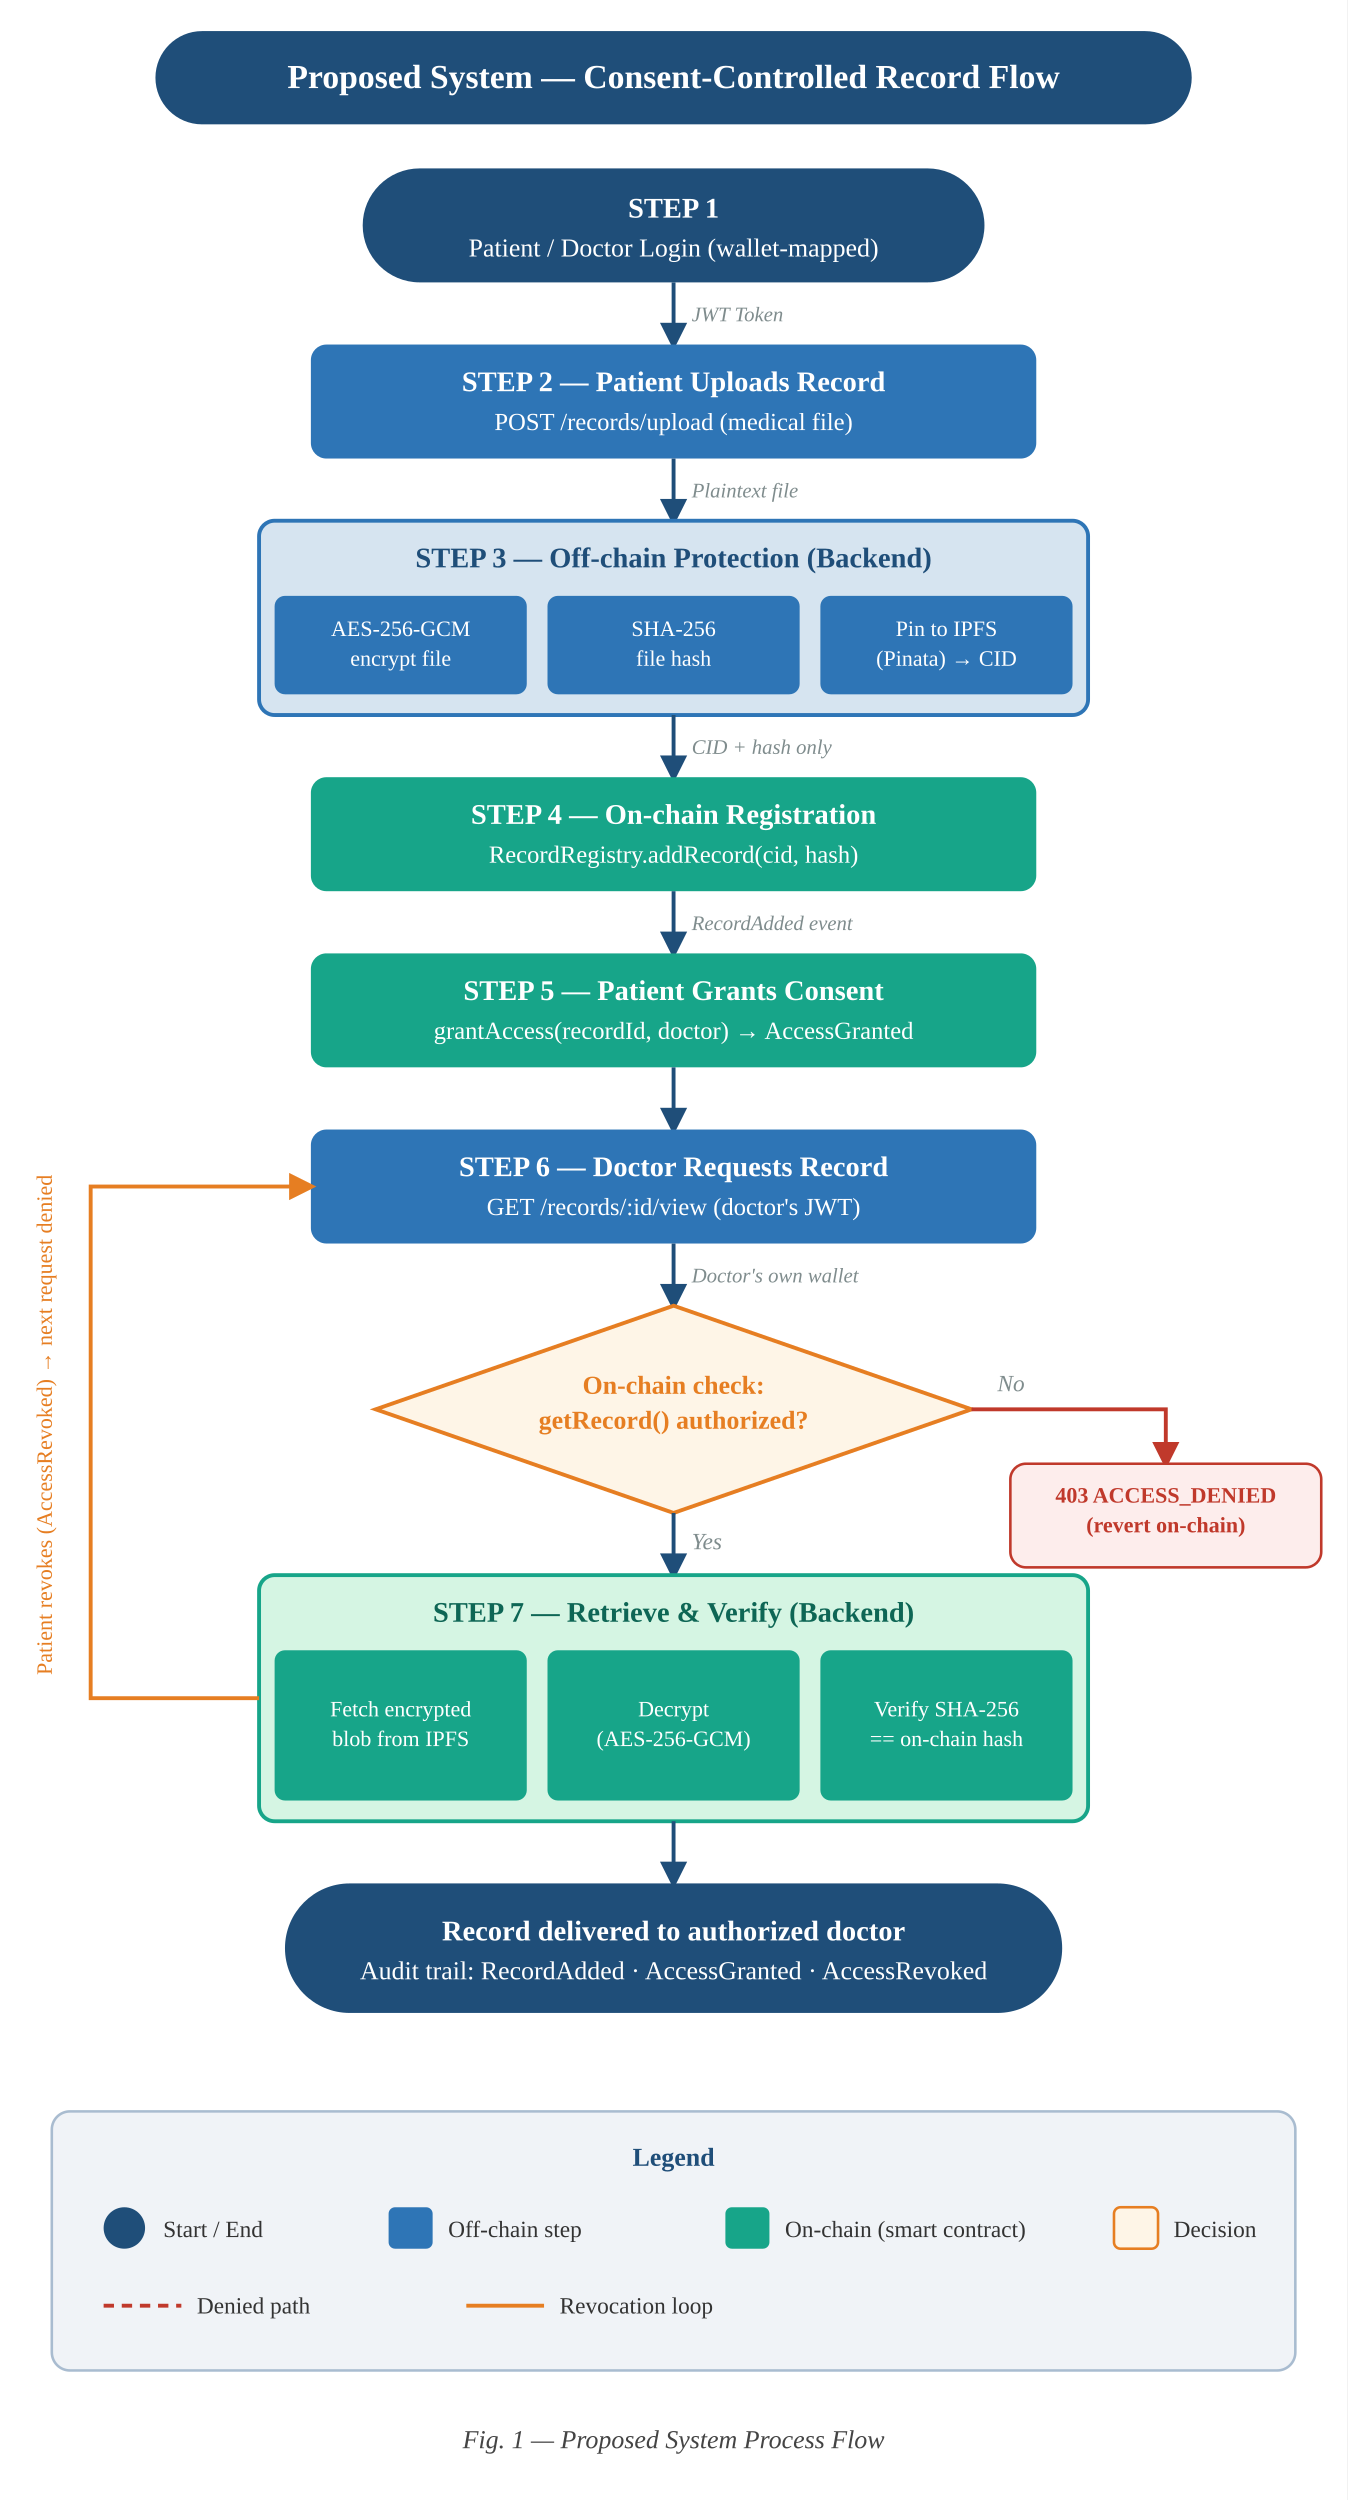
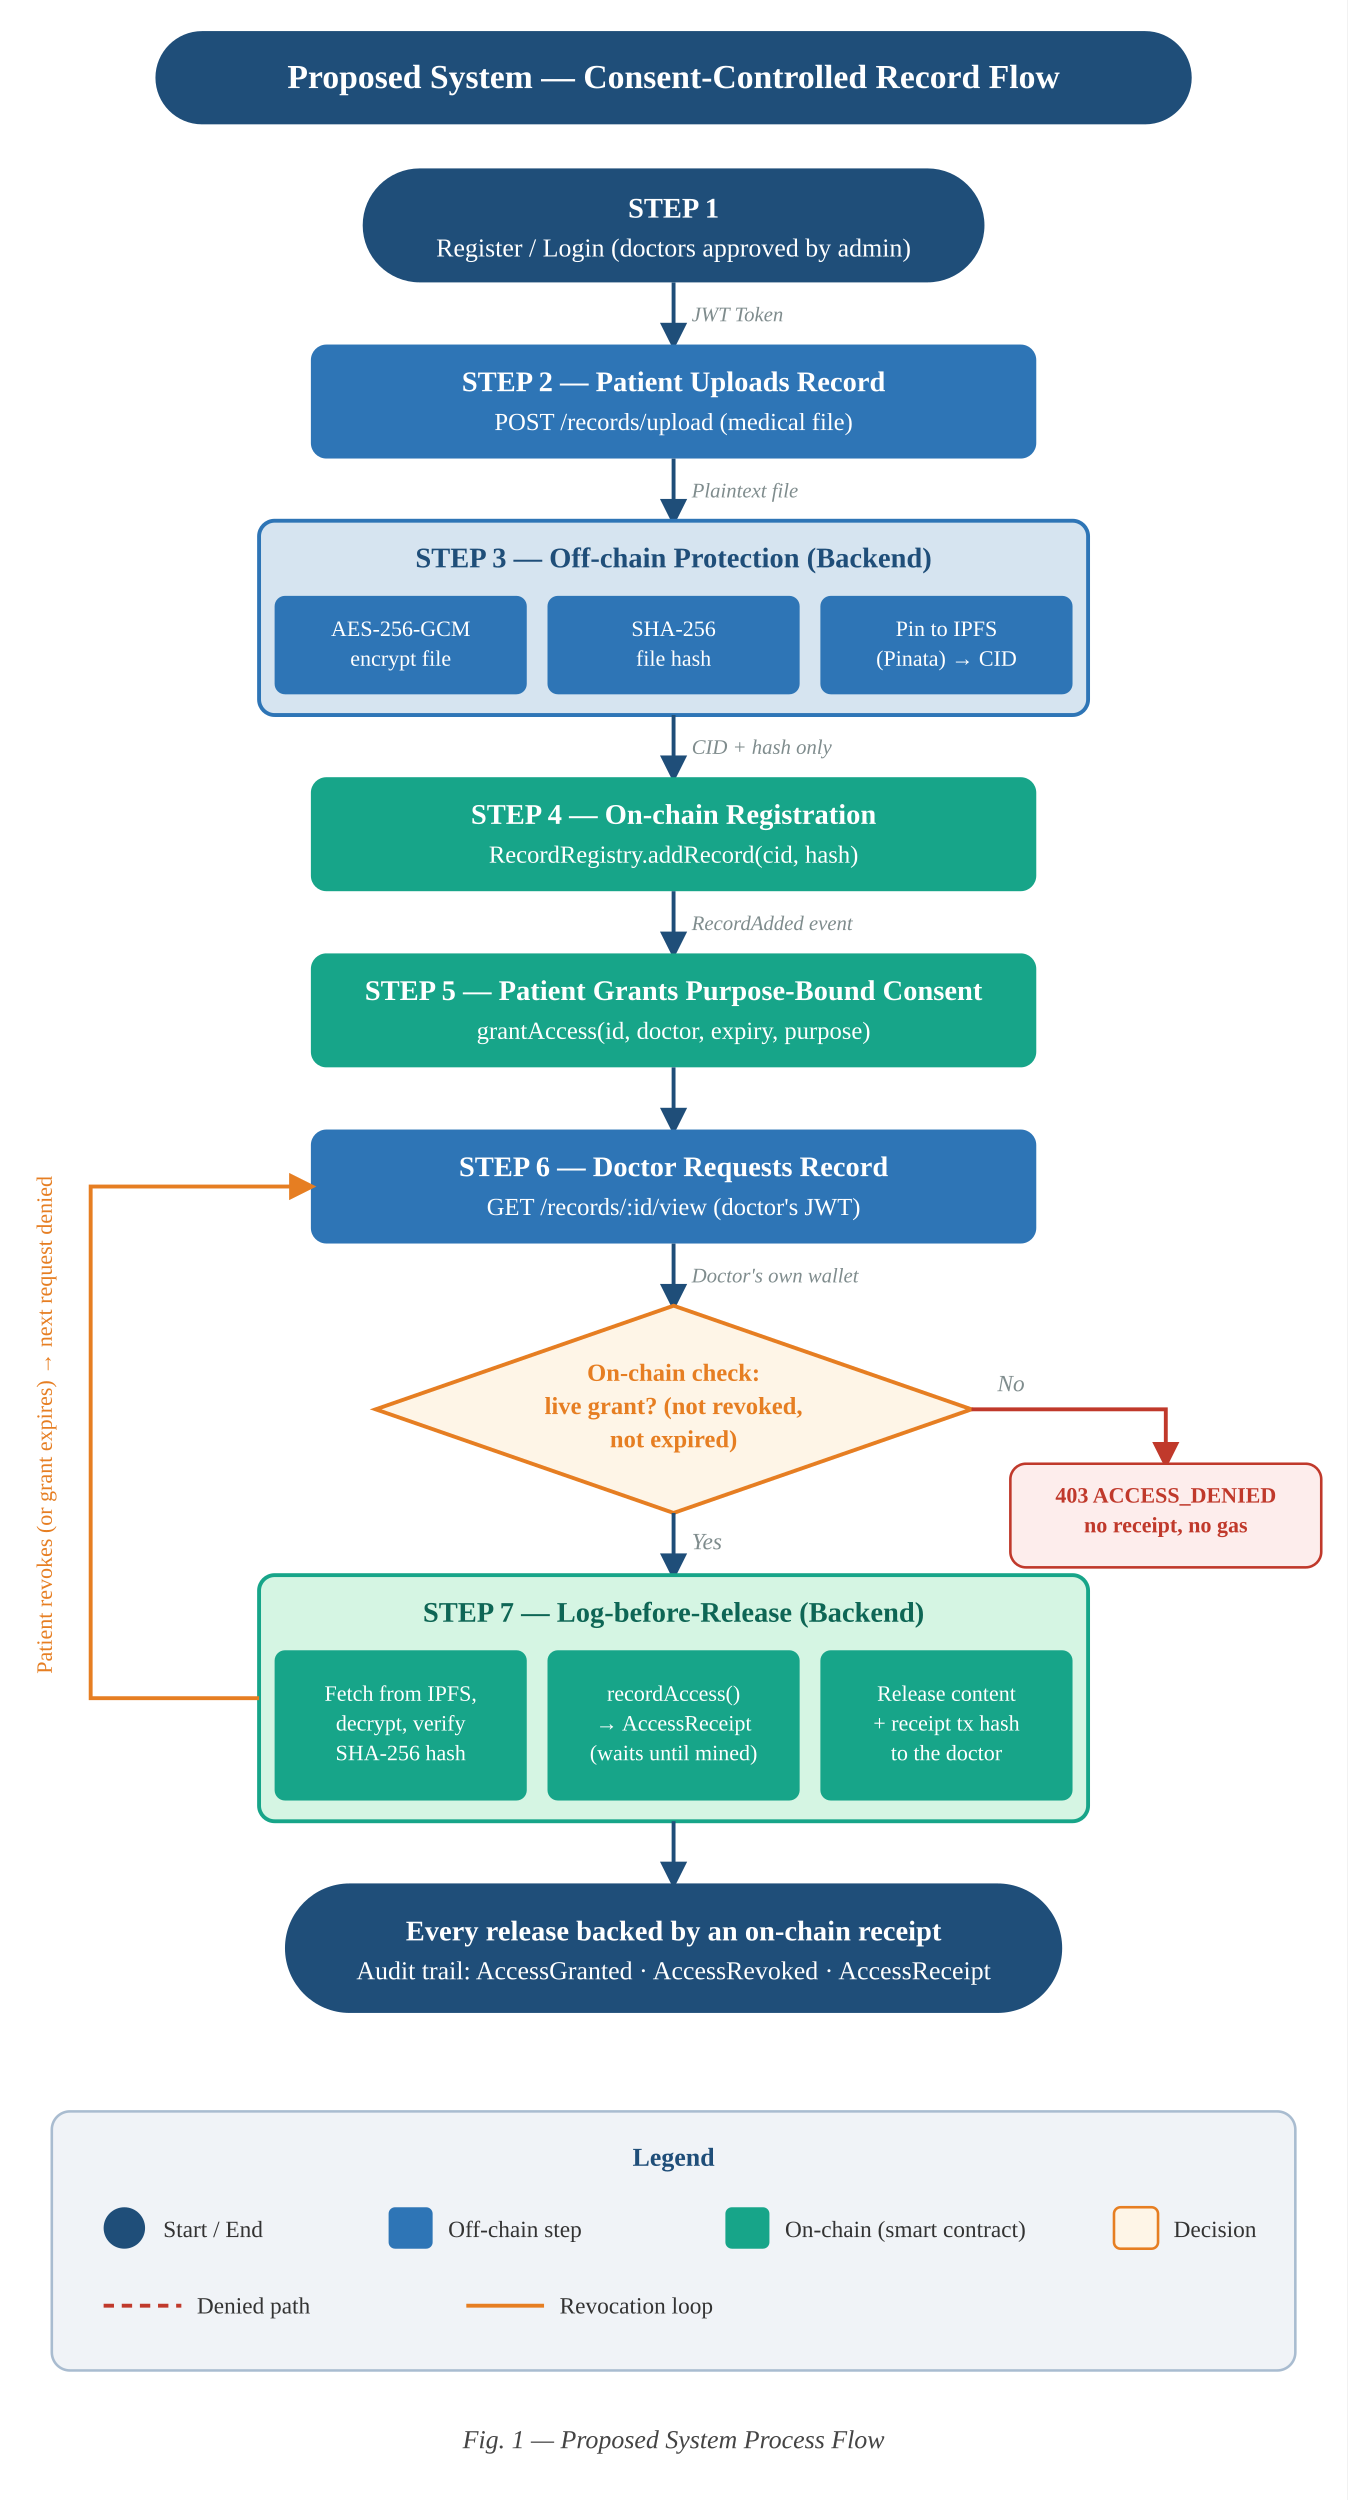
<svg xmlns="http://www.w3.org/2000/svg" width="1040" height="1930" viewBox="0 0 1040 1930" font-family="'Times New Roman', Georgia, serif">
  <defs>
    <marker id="m1F4E79" viewBox="0 0 10 10" refX="8" refY="5" markerWidth="7" markerHeight="7" orient="auto-start-reverse">
      <path d="M0 0 L10 5 L0 10 z" fill="#1F4E79" />
    </marker>
    <marker id="mE67E22" viewBox="0 0 10 10" refX="8" refY="5" markerWidth="7" markerHeight="7" orient="auto-start-reverse">
      <path d="M0 0 L10 5 L0 10 z" fill="#E67E22" />
    </marker>
    <marker id="mC0392B" viewBox="0 0 10 10" refX="8" refY="5" markerWidth="7" markerHeight="7" orient="auto-start-reverse">
      <path d="M0 0 L10 5 L0 10 z" fill="#C0392B" />
    </marker>
    <marker id="m7F8C8D" viewBox="0 0 10 10" refX="8" refY="5" markerWidth="7" markerHeight="7" orient="auto-start-reverse">
      <path d="M0 0 L10 5 L0 10 z" fill="#7F8C8D" />
    </marker>
    <marker id="m17A589" viewBox="0 0 10 10" refX="8" refY="5" markerWidth="7" markerHeight="7" orient="auto-start-reverse">
      <path d="M0 0 L10 5 L0 10 z" fill="#17A589" />
    </marker>
    <marker id="m2E75B6" viewBox="0 0 10 10" refX="8" refY="5" markerWidth="7" markerHeight="7" orient="auto-start-reverse">
      <path d="M0 0 L10 5 L0 10 z" fill="#2E75B6" />
    </marker>
  </defs>
  <rect width="1040" height="1930" fill="#FFFFFF" />
  <rect x="120" y="24" width="800" height="72" rx="36" fill="#1F4E79" />
  <text x="520.0" y="68.0" font-size="26" fill="#fff" font-weight="bold" text-anchor="middle" font-style="normal">Proposed System — Consent-Controlled Record Flow</text>
  <rect x="280" y="130" width="480" height="88" rx="44" fill="#1F4E79" />
  <text x="520.0" y="168.0" font-size="22" fill="#fff" font-weight="bold" text-anchor="middle" font-style="normal">STEP 1</text>
-   <text x="520.0" y="198.0" font-size="20" fill="#fff" font-weight="normal" text-anchor="middle" font-style="normal">Patient / Doctor Login (wallet-mapped)</text>
+   <text x="520.0" y="198.0" font-size="20" fill="#fff" font-weight="normal" text-anchor="middle" font-style="normal">Register / Login (doctors approved by admin)</text>
  <path d="M 520 218 L 520 266" fill="none" stroke="#1F4E79" stroke-width="3" marker-end="url(#m1F4E79)" />
  <text x="534" y="248" font-size="16" fill="#7F8C8D" font-weight="normal" text-anchor="start" font-style="italic">JWT Token</text>
  <rect x="240" y="266" width="560" height="88" rx="12" fill="#2E75B6" />
  <text x="520.0" y="302" font-size="22" fill="#fff" font-weight="bold" text-anchor="middle" font-style="normal">STEP 2 — Patient Uploads Record</text>
  <text x="520.0" y="332.0" font-size="19" fill="#fff" font-weight="normal" text-anchor="middle" font-style="normal">POST /records/upload (medical file)</text>
  <path d="M 520 354 L 520 402" fill="none" stroke="#1F4E79" stroke-width="3" marker-end="url(#m1F4E79)" />
  <text x="534" y="384" font-size="16" fill="#7F8C8D" font-weight="normal" text-anchor="start" font-style="italic">Plaintext file</text>
  <rect x="200" y="402" width="640" height="150" rx="12" fill="#D6E4F0" stroke="#2E75B6" stroke-width="3" />
  <text x="520.0" y="438" font-size="22" fill="#1F4E79" font-weight="bold" text-anchor="middle" font-style="normal">STEP 3 — Off-chain Protection (Backend)</text>
  <rect x="212.0" y="460" width="194.667" height="76" rx="8" fill="#2E75B6" />
  <text x="309.333" y="491.0" font-size="17" fill="#fff" font-weight="normal" text-anchor="middle" font-style="normal">AES-256-GCM</text>
  <text x="309.333" y="513.95" font-size="17" fill="#fff" font-weight="normal" text-anchor="middle" font-style="normal">encrypt file</text>
  <rect x="422.667" y="460" width="194.667" height="76" rx="8" fill="#2E75B6" />
  <text x="520.0" y="491.0" font-size="17" fill="#fff" font-weight="normal" text-anchor="middle" font-style="normal">SHA-256</text>
  <text x="520.0" y="513.95" font-size="17" fill="#fff" font-weight="normal" text-anchor="middle" font-style="normal">file hash</text>
  <rect x="633.333" y="460" width="194.667" height="76" rx="8" fill="#2E75B6" />
  <text x="730.667" y="491.0" font-size="17" fill="#fff" font-weight="normal" text-anchor="middle" font-style="normal">Pin to IPFS</text>
  <text x="730.667" y="513.95" font-size="17" fill="#fff" font-weight="normal" text-anchor="middle" font-style="normal">(Pinata) → CID</text>
  <path d="M 520 552 L 520 600" fill="none" stroke="#1F4E79" stroke-width="3" marker-end="url(#m1F4E79)" />
  <text x="534" y="582" font-size="16" fill="#7F8C8D" font-weight="normal" text-anchor="start" font-style="italic">CID + hash only</text>
  <rect x="240" y="600" width="560" height="88" rx="12" fill="#17A589" />
  <text x="520.0" y="636" font-size="22" fill="#fff" font-weight="bold" text-anchor="middle" font-style="normal">STEP 4 — On-chain Registration</text>
  <text x="520.0" y="666.0" font-size="19" fill="#fff" font-weight="normal" text-anchor="middle" font-style="normal">RecordRegistry.addRecord(cid, hash)</text>
  <path d="M 520 688 L 520 736" fill="none" stroke="#1F4E79" stroke-width="3" marker-end="url(#m1F4E79)" />
  <text x="534" y="718" font-size="16" fill="#7F8C8D" font-weight="normal" text-anchor="start" font-style="italic">RecordAdded event</text>
  <rect x="240" y="736" width="560" height="88" rx="12" fill="#17A589" />
-   <text x="520.0" y="772" font-size="22" fill="#fff" font-weight="bold" text-anchor="middle" font-style="normal">STEP 5 — Patient Grants Consent</text>
-   <text x="520.0" y="802.0" font-size="19" fill="#fff" font-weight="normal" text-anchor="middle" font-style="normal">grantAccess(recordId, doctor) → AccessGranted</text>
+   <text x="520.0" y="772" font-size="22" fill="#fff" font-weight="bold" text-anchor="middle" font-style="normal">STEP 5 — Patient Grants Purpose-Bound Consent</text>
+   <text x="520.0" y="802.0" font-size="19" fill="#fff" font-weight="normal" text-anchor="middle" font-style="normal">grantAccess(id, doctor, expiry, purpose)</text>
  <path d="M 520 824 L 520 872" fill="none" stroke="#1F4E79" stroke-width="3" marker-end="url(#m1F4E79)" />
  <rect x="240" y="872" width="560" height="88" rx="12" fill="#2E75B6" />
  <text x="520.0" y="908" font-size="22" fill="#fff" font-weight="bold" text-anchor="middle" font-style="normal">STEP 6 — Doctor Requests Record</text>
  <text x="520.0" y="938.0" font-size="19" fill="#fff" font-weight="normal" text-anchor="middle" font-style="normal">GET /records/:id/view (doctor's JWT)</text>
  <path d="M 520 960 L 520 1008" fill="none" stroke="#1F4E79" stroke-width="3" marker-end="url(#m1F4E79)" />
  <text x="534" y="990" font-size="16" fill="#7F8C8D" font-weight="normal" text-anchor="start" font-style="italic">Doctor's own wallet</text>
  <polygon points="520,1008 750,1088 520,1168 290,1088" fill="#FEF5E7" stroke="#E67E22" stroke-width="3" />
-   <text x="520" y="1076.0" font-size="20" fill="#E67E22" font-weight="bold" text-anchor="middle" font-style="normal">On-chain check:</text>
-   <text x="520" y="1103.0" font-size="20" fill="#E67E22" font-weight="bold" text-anchor="middle" font-style="normal">getRecord() authorized?</text>
+   <text x="520" y="1066.0" font-size="19" fill="#E67E22" font-weight="bold" text-anchor="middle" font-style="normal">On-chain check:</text>
+   <text x="520" y="1091.65" font-size="19" fill="#E67E22" font-weight="bold" text-anchor="middle" font-style="normal">live grant? (not revoked,</text>
+   <text x="520" y="1117.3" font-size="19" fill="#E67E22" font-weight="bold" text-anchor="middle" font-style="normal">not expired)</text>
  <path d="M 520 1168 L 520 1216" fill="none" stroke="#1F4E79" stroke-width="3" marker-end="url(#m1F4E79)" />
  <text x="534" y="1196" font-size="18" fill="#7F8C8D" font-weight="normal" text-anchor="start" font-style="italic">Yes</text>
  <rect x="200" y="1216" width="640" height="190" rx="12" fill="#D5F5E3" stroke="#17A589" stroke-width="3" />
-   <text x="520.0" y="1252" font-size="22" fill="#0E6655" font-weight="bold" text-anchor="middle" font-style="normal">STEP 7 — Retrieve &amp; Verify (Backend)</text>
+   <text x="520.0" y="1252" font-size="22" fill="#0E6655" font-weight="bold" text-anchor="middle" font-style="normal">STEP 7 — Log-before-Release (Backend)</text>
  <rect x="212.0" y="1274" width="194.667" height="116" rx="8" fill="#17A589" />
-   <text x="309.333" y="1325.0" font-size="17" fill="#fff" font-weight="normal" text-anchor="middle" font-style="normal">Fetch encrypted</text>
-   <text x="309.333" y="1347.95" font-size="17" fill="#fff" font-weight="normal" text-anchor="middle" font-style="normal">blob from IPFS</text>
+   <text x="309.333" y="1313.0" font-size="17" fill="#fff" font-weight="normal" text-anchor="middle" font-style="normal">Fetch from IPFS,</text>
+   <text x="309.333" y="1335.95" font-size="17" fill="#fff" font-weight="normal" text-anchor="middle" font-style="normal">decrypt, verify</text>
+   <text x="309.333" y="1358.9" font-size="17" fill="#fff" font-weight="normal" text-anchor="middle" font-style="normal">SHA-256 hash</text>
  <rect x="422.667" y="1274" width="194.667" height="116" rx="8" fill="#17A589" />
-   <text x="520.0" y="1325.0" font-size="17" fill="#fff" font-weight="normal" text-anchor="middle" font-style="normal">Decrypt</text>
-   <text x="520.0" y="1347.95" font-size="17" fill="#fff" font-weight="normal" text-anchor="middle" font-style="normal">(AES-256-GCM)</text>
+   <text x="520.0" y="1313.0" font-size="17" fill="#fff" font-weight="normal" text-anchor="middle" font-style="normal">recordAccess()</text>
+   <text x="520.0" y="1335.95" font-size="17" fill="#fff" font-weight="normal" text-anchor="middle" font-style="normal">→ AccessReceipt</text>
+   <text x="520.0" y="1358.9" font-size="17" fill="#fff" font-weight="normal" text-anchor="middle" font-style="normal">(waits until mined)</text>
  <rect x="633.333" y="1274" width="194.667" height="116" rx="8" fill="#17A589" />
-   <text x="730.667" y="1325.0" font-size="17" fill="#fff" font-weight="normal" text-anchor="middle" font-style="normal">Verify SHA-256</text>
-   <text x="730.667" y="1347.95" font-size="17" fill="#fff" font-weight="normal" text-anchor="middle" font-style="normal">== on-chain hash</text>
+   <text x="730.667" y="1313.0" font-size="17" fill="#fff" font-weight="normal" text-anchor="middle" font-style="normal">Release content</text>
+   <text x="730.667" y="1335.95" font-size="17" fill="#fff" font-weight="normal" text-anchor="middle" font-style="normal">+ receipt tx hash</text>
+   <text x="730.667" y="1358.9" font-size="17" fill="#fff" font-weight="normal" text-anchor="middle" font-style="normal">to the doctor</text>
  <path d="M 750 1088 L 900 1088 L 900 1130" fill="none" stroke="#C0392B" stroke-width="3" marker-end="url(#mC0392B)" />
  <text x="770" y="1074" font-size="18" fill="#7F8C8D" font-weight="normal" text-anchor="start" font-style="italic">No</text>
  <rect x="780" y="1130" width="240" height="80" rx="12" fill="#FDEDEC" stroke="#C0392B" stroke-width="2" />
  <text x="900" y="1160.0" font-size="17" fill="#C0392B" font-weight="bold" text-anchor="middle" font-style="normal">403 ACCESS_DENIED</text>
-   <text x="900" y="1182.95" font-size="17" fill="#C0392B" font-weight="bold" text-anchor="middle" font-style="normal">(revert on-chain)</text>
+   <text x="900" y="1182.95" font-size="17" fill="#C0392B" font-weight="bold" text-anchor="middle" font-style="normal">no receipt, no gas</text>
  <path d="M 200 1311 L 70 1311 L 70 916 L 240 916" fill="none" stroke="#E67E22" stroke-width="3" marker-end="url(#mE67E22)" />
-   <text x="40" y="1100" font-size="17" fill="#E67E22" font-weight="normal" text-anchor="middle" font-style="normal" transform="rotate(-90 40 1100)">Patient revokes (AccessRevoked) → next request denied</text>
+   <text x="40" y="1100" font-size="17" fill="#E67E22" font-weight="normal" text-anchor="middle" font-style="normal" transform="rotate(-90 40 1100)">Patient revokes (or grant expires) → next request denied</text>
  <path d="M 520 1406 L 520 1454" fill="none" stroke="#1F4E79" stroke-width="3" marker-end="url(#m1F4E79)" />
  <rect x="220" y="1454" width="600" height="100" rx="50" fill="#1F4E79" />
-   <text x="520.0" y="1498.0" font-size="22" fill="#fff" font-weight="bold" text-anchor="middle" font-style="normal">Record delivered to authorized doctor</text>
-   <text x="520.0" y="1528.0" font-size="20" fill="#fff" font-weight="normal" text-anchor="middle" font-style="normal">Audit trail: RecordAdded · AccessGranted · AccessRevoked</text>
+   <text x="520.0" y="1498.0" font-size="22" fill="#fff" font-weight="bold" text-anchor="middle" font-style="normal">Every release backed by an on-chain receipt</text>
+   <text x="520.0" y="1528.0" font-size="20" fill="#fff" font-weight="normal" text-anchor="middle" font-style="normal">Audit trail: AccessGranted · AccessRevoked · AccessReceipt</text>
  <rect x="40" y="1630" width="960" height="200" rx="14" fill="#F0F3F7" stroke="#A9BCD0" stroke-width="2" />
  <text x="520" y="1672" font-size="20" fill="#1F4E79" font-weight="bold" text-anchor="middle" font-style="normal">Legend</text>
  <circle cx="96" cy="1720" r="16" fill="#1F4E79" />
  <text x="126" y="1727" font-size="18" fill="#333" font-weight="normal" text-anchor="start" font-style="normal">Start / End</text>
  <rect x="300" y="1704" width="34" height="32" rx="5" fill="#2E75B6" />
  <text x="346" y="1727" font-size="18" fill="#333" font-weight="normal" text-anchor="start" font-style="normal">Off-chain step</text>
  <rect x="560" y="1704" width="34" height="32" rx="5" fill="#17A589" />
  <text x="606" y="1727" font-size="18" fill="#333" font-weight="normal" text-anchor="start" font-style="normal">On-chain (smart contract)</text>
  <rect x="860" y="1704" width="34" height="32" rx="5" fill="#FEF5E7" stroke="#E67E22" stroke-width="2" />
  <text x="906" y="1727" font-size="18" fill="#333" font-weight="normal" text-anchor="start" font-style="normal">Decision</text>
  <path d="M 80 1780 L 140 1780" fill="none" stroke="#C0392B" stroke-width="3" stroke-dasharray="8 6" />
  <text x="152" y="1786" font-size="18" fill="#333" font-weight="normal" text-anchor="start" font-style="normal">Denied path</text>
  <path d="M 360 1780 L 420 1780" fill="none" stroke="#E67E22" stroke-width="3" />
  <text x="432" y="1786" font-size="18" fill="#333" font-weight="normal" text-anchor="start" font-style="normal">Revocation loop</text>
  <text x="520" y="1890" font-size="20" fill="#444" font-weight="normal" text-anchor="middle" font-style="italic">Fig. 1 — Proposed System Process Flow</text>
</svg>
